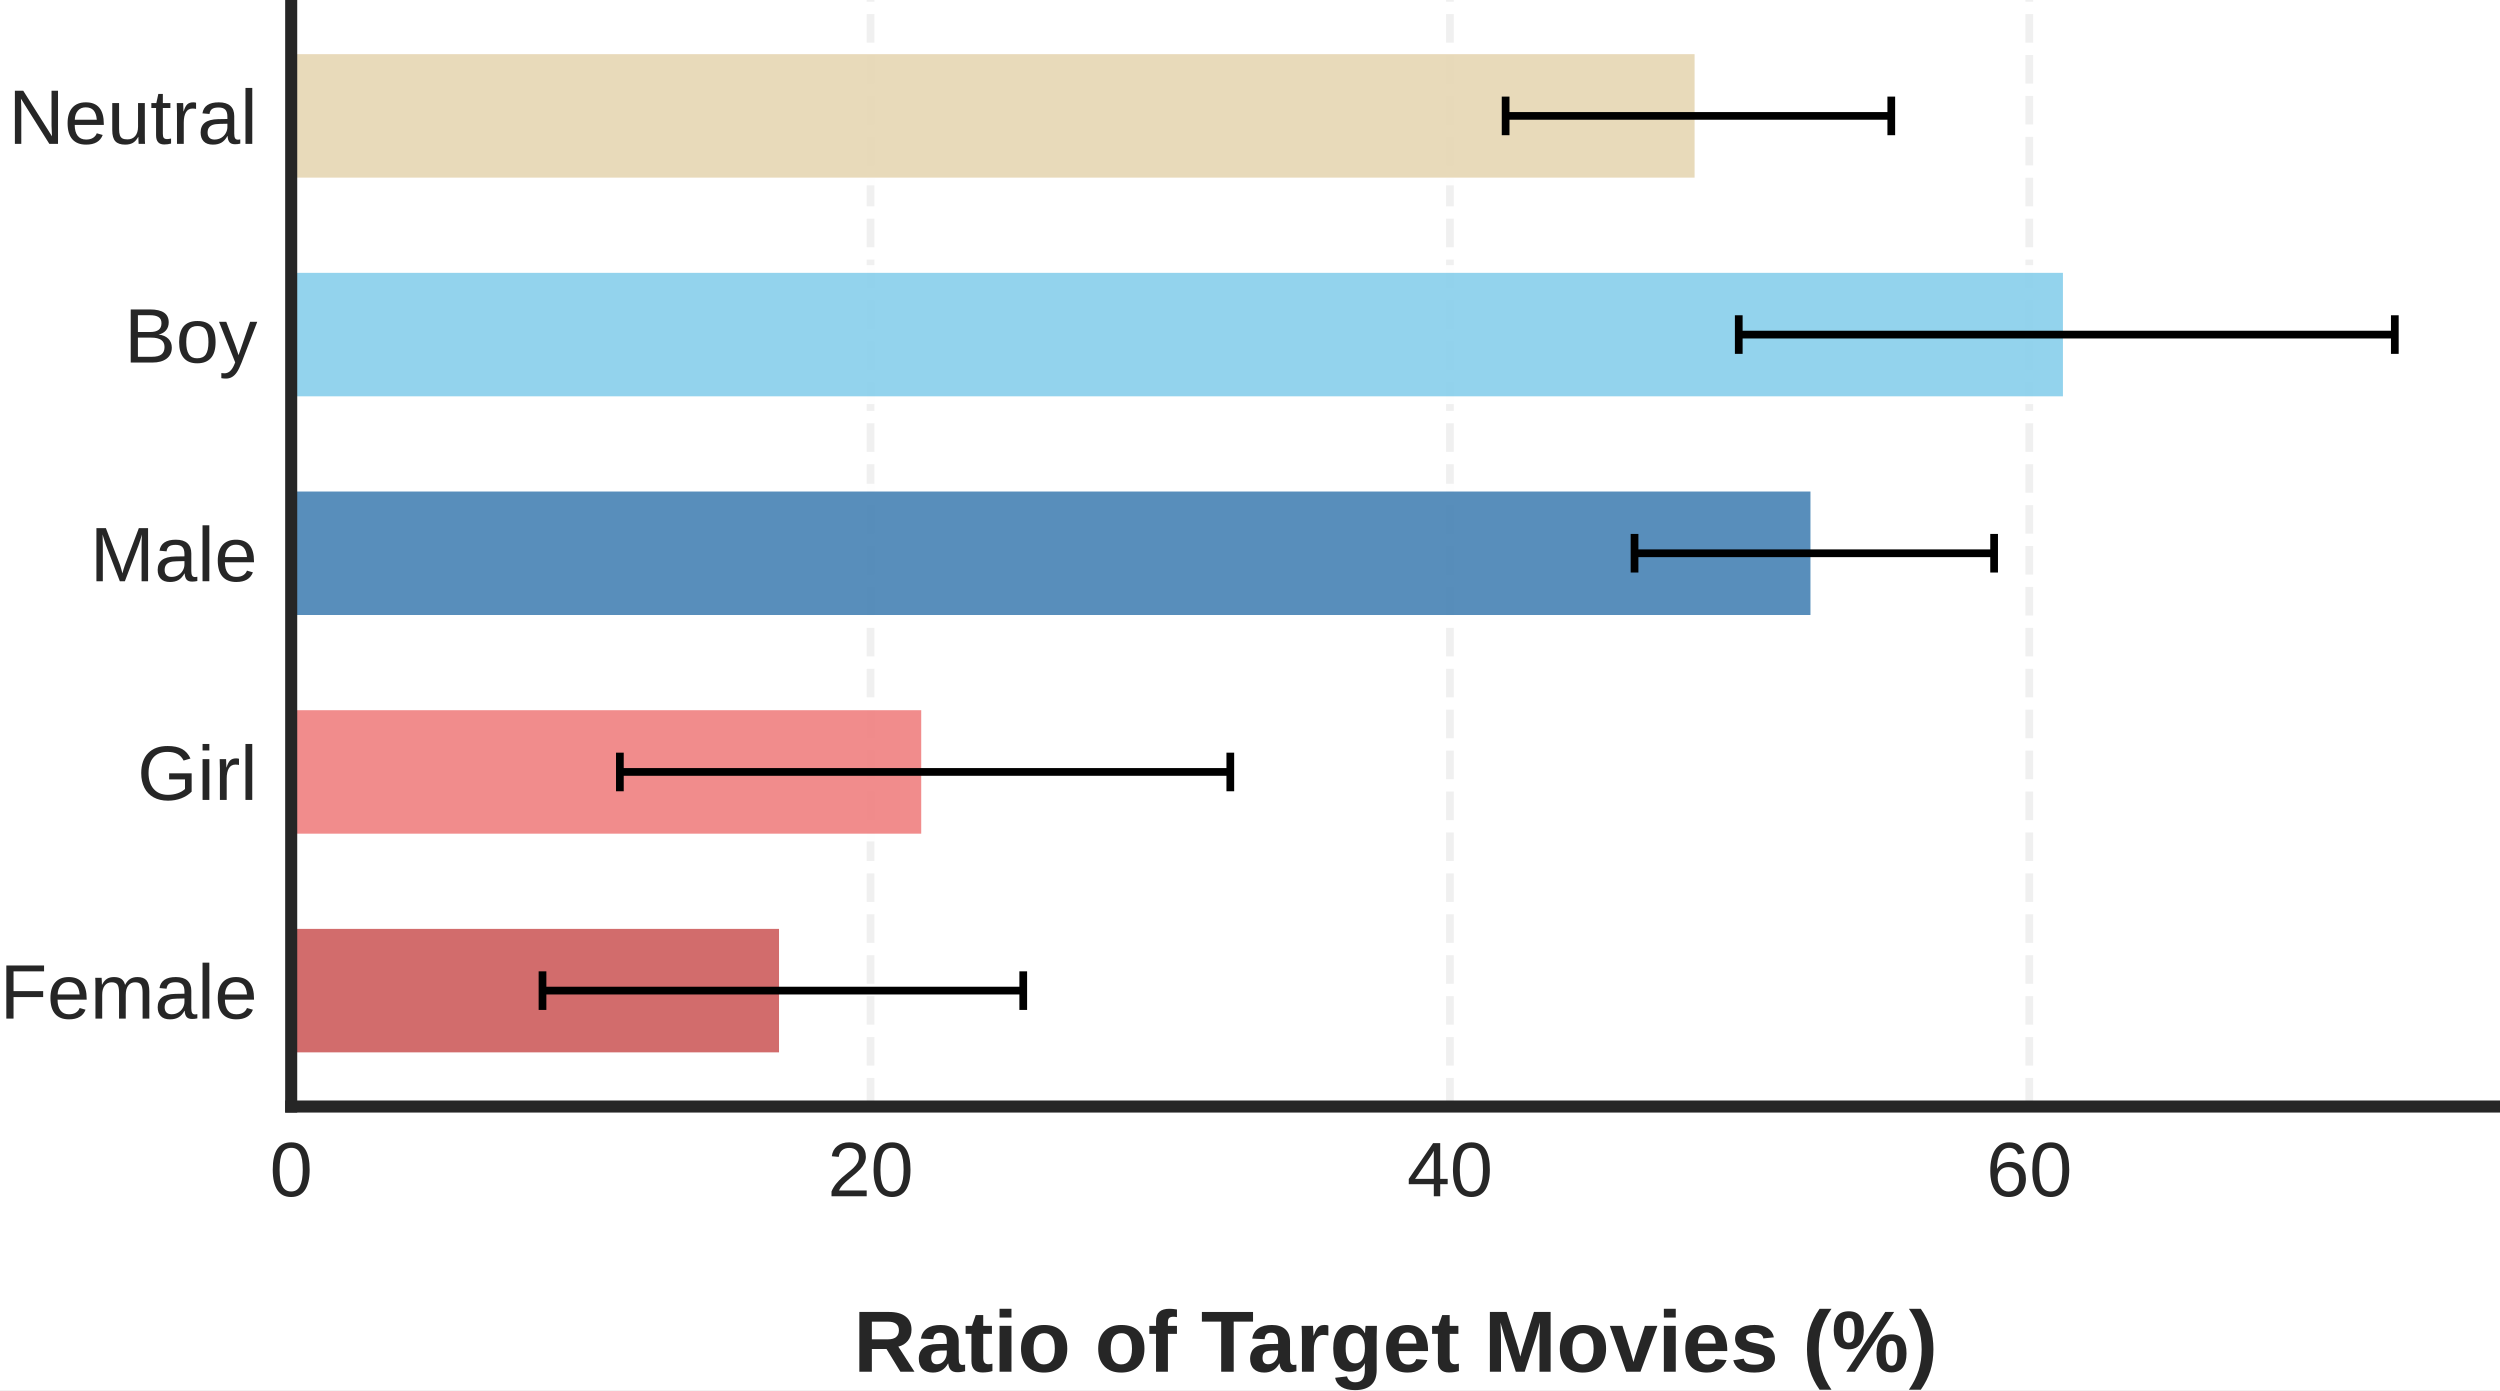
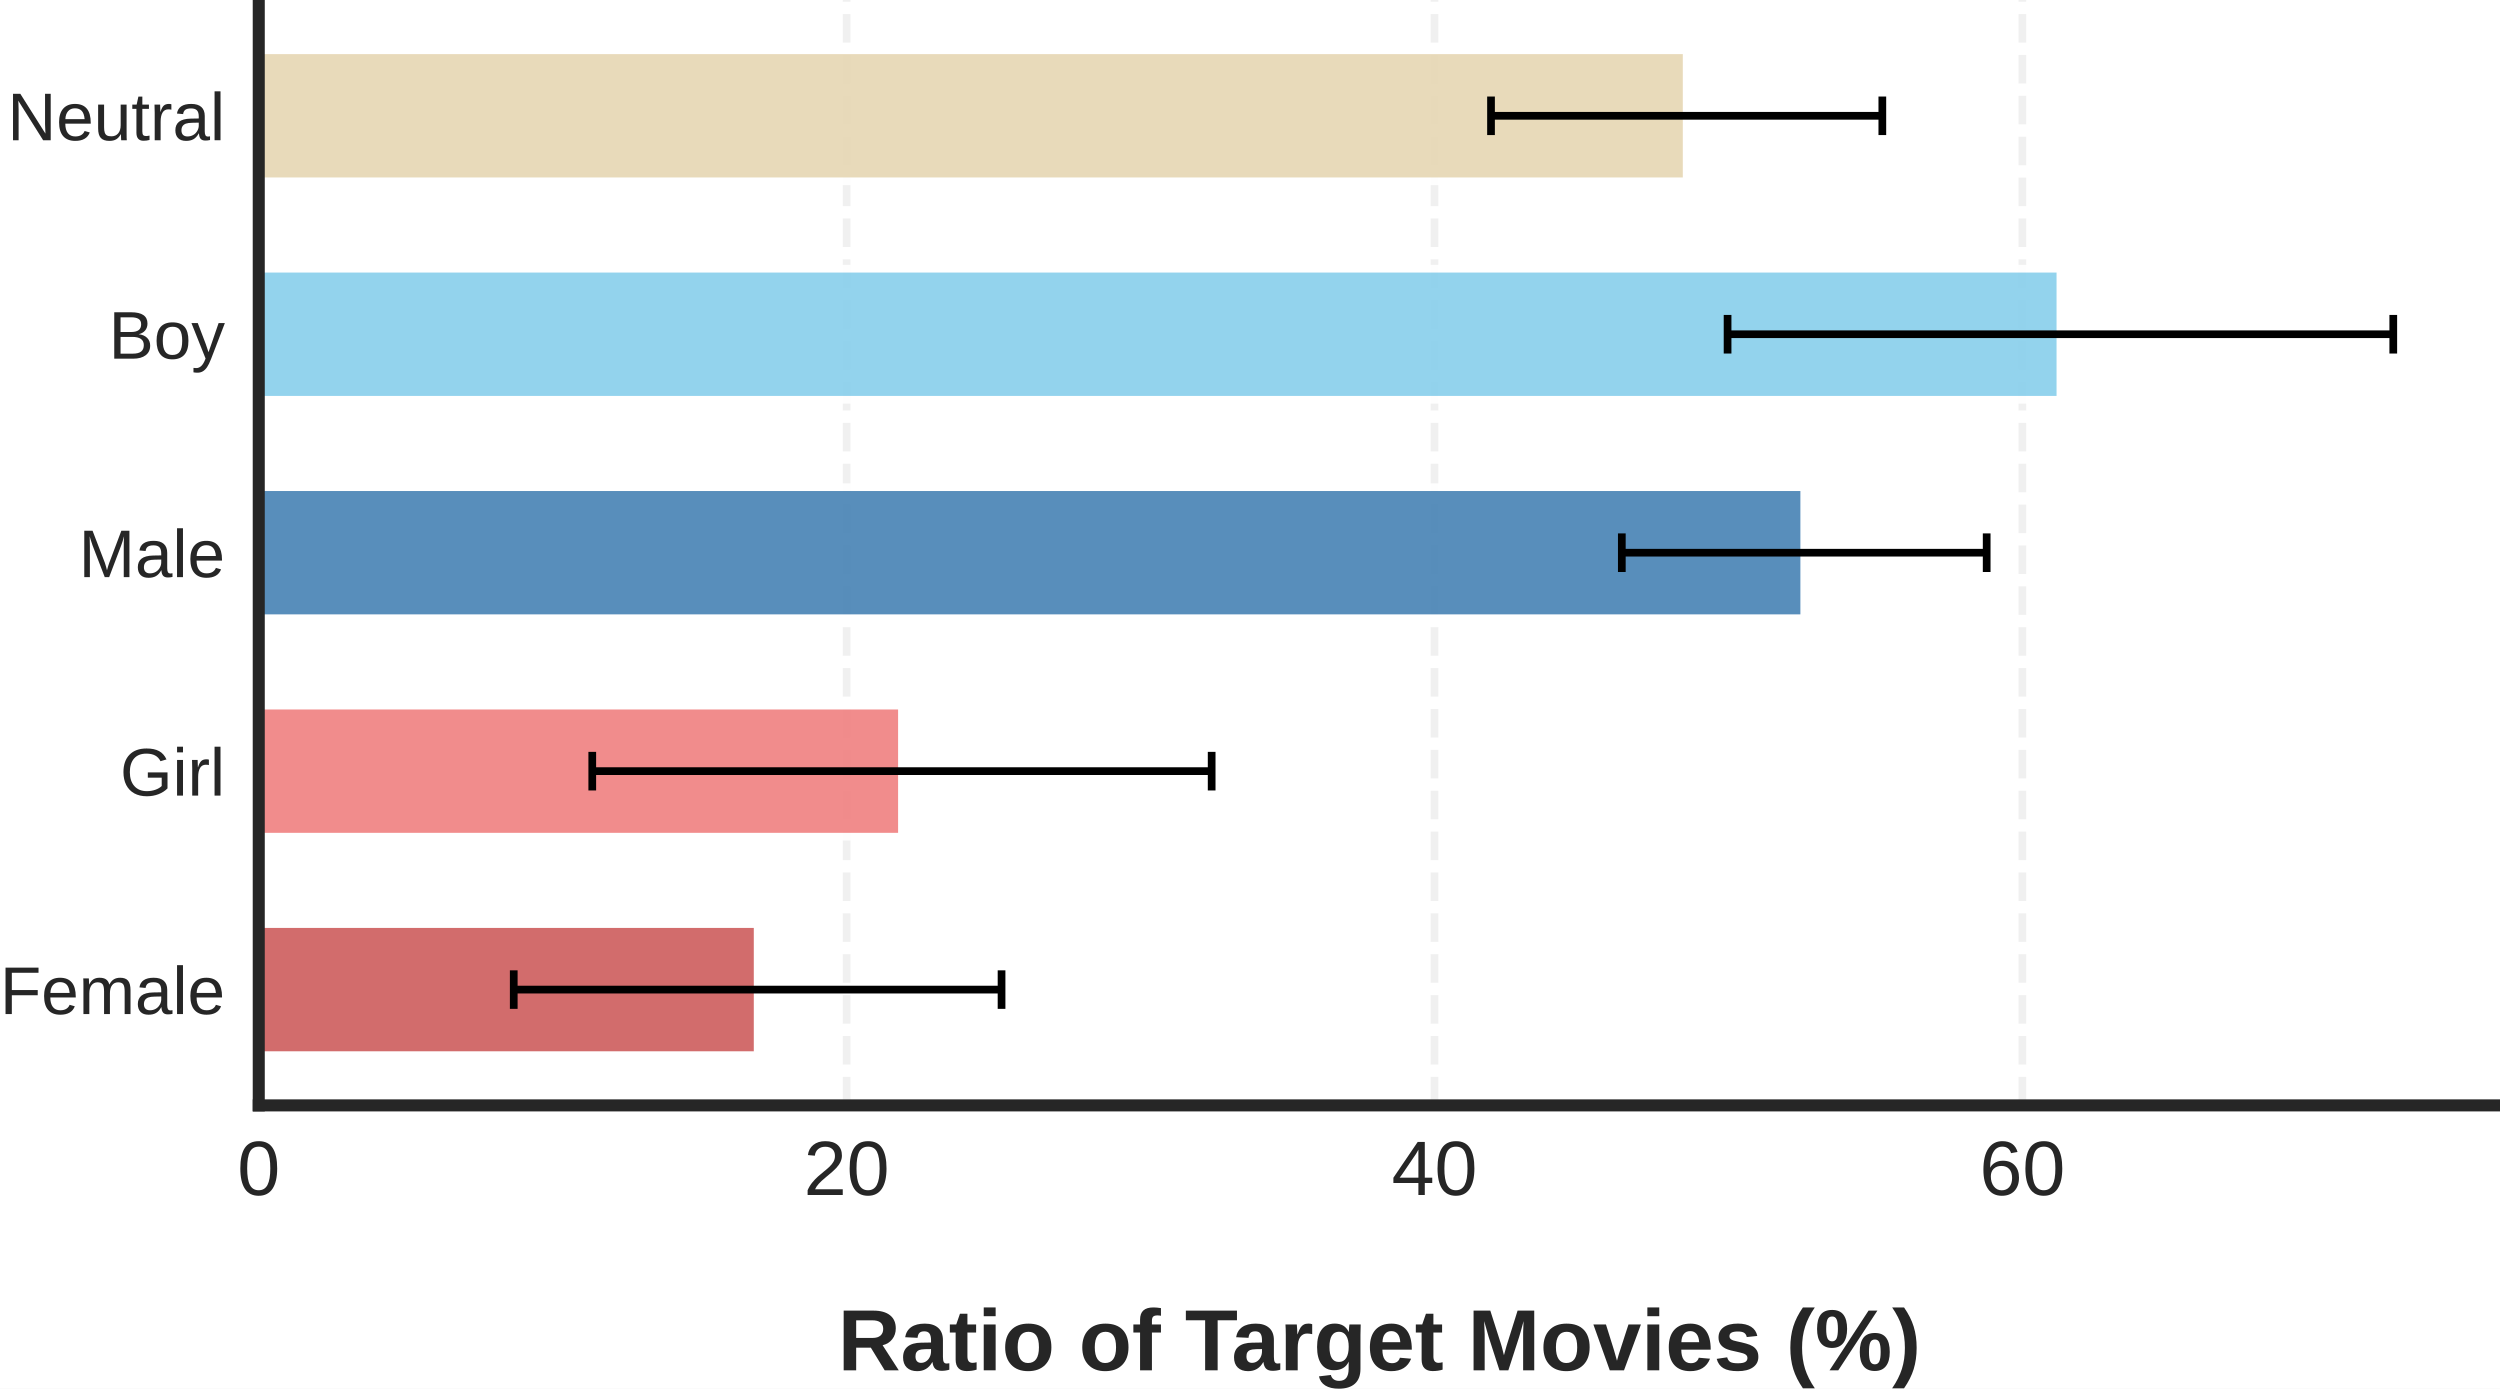
- <svg xmlns="http://www.w3.org/2000/svg" xmlns:xlink="http://www.w3.org/1999/xlink" width="259.054pt" height="144.047pt" viewBox="0 0 259.054 144.047" version="1.1">
+ <svg xmlns="http://www.w3.org/2000/svg" xmlns:xlink="http://www.w3.org/1999/xlink" width="259.32pt" height="144.047pt" viewBox="0 0 259.32 144.047" version="1.1">
  <defs>
    <style type="text/css">*{stroke-linejoin: round; stroke-linecap: butt}</style>
  </defs>
  <g id="figure_1">
    <g id="patch_1">
-       <path d="M 0 144.047  L 259.054 144.047  L 259.054 0  L 0 0  z " style="fill: #ffffff" />
+       <path d="M 0 144.047  L 259.32 144.047  L 259.32 0  L 0 0  z " style="fill: #ffffff" />
    </g>
    <g id="axes_1">
      <g id="patch_2">
-         <path d="M 30.174 114.66  L 259.054 114.66  L 259.054 0  L 30.174 0  z " style="fill: #ffffff" />
+         <path d="M 26.84 114.66  L 259.32 114.66  L 259.32 0  L 26.84 0  z " style="fill: #ffffff" />
      </g>
      <g id="matplotlib.axis_1">
        <g id="xtick_1">
          <g id="line2d_1">
-             <path d="M 30.174 114.66  L 30.174 0  " clip-path="url(#p3f86f13599)" style="fill: none; stroke-dasharray: 2.96,1.28; stroke-dashoffset: 0; stroke: #cccccc; stroke-opacity: 0.3; stroke-width: 0.8" />
+             <path d="M 26.84 114.66  L 26.84 0  " clip-path="url(#p084a33615d)" style="fill: none; stroke-dasharray: 2.96,1.28; stroke-dashoffset: 0; stroke: #cccccc; stroke-opacity: 0.3; stroke-width: 0.8" />
          </g>
          <g id="text_1">
-             <g style="fill: #262626" transform="translate(27.94937 123.9575) scale(0.08 -0.08)">
+             <g style="fill: #262626" transform="translate(24.61516 123.9575) scale(0.08 -0.08)">
              <defs>
                <path id="LiberationSans-30" d="M 3309 2203  Q 3309 1100 2920 518  Q 2531 -63 1772 -63  Q 1013 -63 631 515  Q 250 1094 250 2203  Q 250 3338 620 3903  Q 991 4469 1791 4469  Q 2569 4469 2939 3897  Q 3309 3325 3309 2203  z M 2738 2203  Q 2738 3156 2517 3584  Q 2297 4013 1791 4013  Q 1272 4013 1045 3591  Q 819 3169 819 2203  Q 819 1266 1048 831  Q 1278 397 1778 397  Q 2275 397 2506 840  Q 2738 1284 2738 2203  z " transform="scale(0.015625)" />
              </defs>
              <use xlink:href="#LiberationSans-30" />
            </g>
          </g>
        </g>
        <g id="xtick_2">
          <g id="line2d_2">
-             <path d="M 90.209 114.66  L 90.209 0  " clip-path="url(#p3f86f13599)" style="fill: none; stroke-dasharray: 2.96,1.28; stroke-dashoffset: 0; stroke: #cccccc; stroke-opacity: 0.3; stroke-width: 0.8" />
+             <path d="M 87.819 114.66  L 87.819 0  " clip-path="url(#p084a33615d)" style="fill: none; stroke-dasharray: 2.96,1.28; stroke-dashoffset: 0; stroke: #cccccc; stroke-opacity: 0.3; stroke-width: 0.8" />
          </g>
          <g id="text_2">
-             <g style="fill: #262626" transform="translate(85.7601 123.9575) scale(0.08 -0.08)">
+             <g style="fill: #262626" transform="translate(83.37016 123.9575) scale(0.08 -0.08)">
              <defs>
                <path id="LiberationSans-32" d="M 322 0  L 322 397  Q 481 763 711 1042  Q 941 1322 1194 1548  Q 1447 1775 1695 1969  Q 1944 2163 2144 2356  Q 2344 2550 2467 2762  Q 2591 2975 2591 3244  Q 2591 3606 2378 3806  Q 2166 4006 1788 4006  Q 1428 4006 1195 3811  Q 963 3616 922 3263  L 347 3316  Q 409 3844 795 4156  Q 1181 4469 1788 4469  Q 2453 4469 2811 4155  Q 3169 3841 3169 3263  Q 3169 3006 3051 2753  Q 2934 2500 2703 2247  Q 2472 1994 1819 1463  Q 1459 1169 1246 933  Q 1034 697 941 478  L 3238 478  L 3238 0  L 322 0  z " transform="scale(0.015625)" />
              </defs>
              <use xlink:href="#LiberationSans-32" />
              <use xlink:href="#LiberationSans-30" transform="translate(55.61523 0)" />
            </g>
          </g>
        </g>
        <g id="xtick_3">
          <g id="line2d_3">
-             <path d="M 150.244 114.66  L 150.244 0  " clip-path="url(#p3f86f13599)" style="fill: none; stroke-dasharray: 2.96,1.28; stroke-dashoffset: 0; stroke: #cccccc; stroke-opacity: 0.3; stroke-width: 0.8" />
+             <path d="M 148.798 114.66  L 148.798 0  " clip-path="url(#p084a33615d)" style="fill: none; stroke-dasharray: 2.96,1.28; stroke-dashoffset: 0; stroke: #cccccc; stroke-opacity: 0.3; stroke-width: 0.8" />
          </g>
          <g id="text_3">
-             <g style="fill: #262626" transform="translate(145.7952 123.9575) scale(0.08 -0.08)">
+             <g style="fill: #262626" transform="translate(144.3495 123.9575) scale(0.08 -0.08)">
              <defs>
                <path id="LiberationSans-34" d="M 2753 997  L 2753 0  L 2222 0  L 2222 997  L 147 997  L 147 1434  L 2163 4403  L 2753 4403  L 2753 1441  L 3372 1441  L 3372 997  L 2753 997  z M 2222 3769  Q 2216 3750 2134 3603  Q 2053 3456 2013 3397  L 884 1734  L 716 1503  L 666 1441  L 2222 1441  L 2222 3769  z " transform="scale(0.015625)" />
              </defs>
              <use xlink:href="#LiberationSans-34" />
              <use xlink:href="#LiberationSans-30" transform="translate(55.61523 0)" />
            </g>
          </g>
        </g>
        <g id="xtick_4">
          <g id="line2d_4">
-             <path d="M 210.279 114.66  L 210.279 0  " clip-path="url(#p3f86f13599)" style="fill: none; stroke-dasharray: 2.96,1.28; stroke-dashoffset: 0; stroke: #cccccc; stroke-opacity: 0.3; stroke-width: 0.8" />
+             <path d="M 209.778 114.66  L 209.778 0  " clip-path="url(#p084a33615d)" style="fill: none; stroke-dasharray: 2.96,1.28; stroke-dashoffset: 0; stroke: #cccccc; stroke-opacity: 0.3; stroke-width: 0.8" />
          </g>
          <g id="text_4">
-             <g style="fill: #262626" transform="translate(205.8303 123.9575) scale(0.08 -0.08)">
+             <g style="fill: #262626" transform="translate(205.3289 123.9575) scale(0.08 -0.08)">
              <defs>
                <path id="LiberationSans-36" d="M 3278 1441  Q 3278 744 2900 340  Q 2522 -63 1856 -63  Q 1113 -63 719 490  Q 325 1044 325 2100  Q 325 3244 734 3856  Q 1144 4469 1900 4469  Q 2897 4469 3156 3572  L 2619 3475  Q 2453 4013 1894 4013  Q 1413 4013 1148 3564  Q 884 3116 884 2266  Q 1038 2550 1316 2698  Q 1594 2847 1953 2847  Q 2563 2847 2920 2465  Q 3278 2084 3278 1441  z M 2706 1416  Q 2706 1894 2472 2153  Q 2238 2413 1819 2413  Q 1425 2413 1183 2183  Q 941 1953 941 1550  Q 941 1041 1192 716  Q 1444 391 1838 391  Q 2244 391 2475 664  Q 2706 938 2706 1416  z " transform="scale(0.015625)" />
              </defs>
              <use xlink:href="#LiberationSans-36" />
              <use xlink:href="#LiberationSans-30" transform="translate(55.61523 0)" />
            </g>
          </g>
        </g>
        <g id="text_5">
-           <g style="fill: #262626" transform="translate(88.44461 142.1397) scale(0.09 -0.09)">
+           <g style="fill: #262626" transform="translate(86.91039 142.1397) scale(0.09 -0.09)">
            <defs>
              <path id="LiberationSans-Bold-52" d="M 3453 0  L 2431 1672  L 1350 1672  L 1350 0  L 428 0  L 428 4403  L 2628 4403  Q 3416 4403 3844 4064  Q 4272 3725 4272 3091  Q 4272 2628 4009 2292  Q 3747 1956 3300 1850  L 4491 0  L 3453 0  z M 3344 3053  Q 3344 3688 2531 3688  L 1350 3688  L 1350 2388  L 2556 2388  Q 2944 2388 3144 2563  Q 3344 2738 3344 3053  z " transform="scale(0.015625)" />
              <path id="LiberationSans-Bold-61" d="M 1228 -63  Q 738 -63 463 204  Q 188 472 188 956  Q 188 1481 530 1756  Q 872 2031 1522 2038  L 2250 2050  L 2250 2222  Q 2250 2553 2134 2714  Q 2019 2875 1756 2875  Q 1513 2875 1398 2764  Q 1284 2653 1256 2397  L 341 2441  Q 425 2934 792 3189  Q 1159 3444 1794 3444  Q 2434 3444 2781 3128  Q 3128 2813 3128 2231  L 3128 1000  Q 3128 716 3192 608  Q 3256 500 3406 500  Q 3506 500 3600 519  L 3600 44  Q 3522 25 3459 9  Q 3397 -6 3334 -15  Q 3272 -25 3201 -31  Q 3131 -38 3038 -38  Q 2706 -38 2548 125  Q 2391 288 2359 603  L 2341 603  Q 1972 -63 1228 -63  z M 2250 1566  L 1800 1559  Q 1494 1547 1366 1492  Q 1238 1438 1170 1325  Q 1103 1213 1103 1025  Q 1103 784 1214 667  Q 1325 550 1509 550  Q 1716 550 1886 662  Q 2056 775 2153 973  Q 2250 1172 2250 1394  L 2250 1566  z " transform="scale(0.015625)" />
              <path id="LiberationSans-Bold-74" d="M 1313 -56  Q 925 -56 715 155  Q 506 366 506 794  L 506 2788  L 78 2788  L 78 3381  L 550 3381  L 825 4175  L 1375 4175  L 1375 3381  L 2016 3381  L 2016 2788  L 1375 2788  L 1375 1031  Q 1375 784 1469 667  Q 1563 550 1759 550  Q 1863 550 2053 594  L 2053 50  Q 1728 -56 1313 -56  z " transform="scale(0.015625)" />
              <path id="LiberationSans-Bold-69" d="M 447 3991  L 447 4638  L 1325 4638  L 1325 3991  L 447 3991  z M 447 0  L 447 3381  L 1325 3381  L 1325 0  L 447 0  z " transform="scale(0.015625)" />
              <path id="LiberationSans-Bold-6f" d="M 3659 1694  Q 3659 872 3203 404  Q 2747 -63 1941 -63  Q 1150 -63 700 406  Q 250 875 250 1694  Q 250 2509 700 2976  Q 1150 3444 1959 3444  Q 2788 3444 3223 2992  Q 3659 2541 3659 1694  z M 2741 1694  Q 2741 2297 2544 2569  Q 2347 2841 1972 2841  Q 1172 2841 1172 1694  Q 1172 1128 1367 833  Q 1563 538 1931 538  Q 2741 538 2741 1694  z " transform="scale(0.015625)" />
              <path id="LiberationSans-Bold-20" transform="scale(0.015625)" />
              <path id="LiberationSans-Bold-66" d="M 1478 2788  L 1478 0  L 603 0  L 603 2788  L 109 2788  L 109 3381  L 603 3381  L 603 3734  Q 603 4194 847 4416  Q 1091 4638 1588 4638  Q 1834 4638 2144 4588  L 2144 4022  Q 2016 4050 1888 4050  Q 1663 4050 1570 3961  Q 1478 3872 1478 3647  L 1478 3381  L 2144 3381  L 2144 2788  L 1478 2788  z " transform="scale(0.015625)" />
              <path id="LiberationSans-Bold-54" d="M 2416 3691  L 2416 0  L 1494 0  L 1494 3691  L 72 3691  L 72 4403  L 3841 4403  L 3841 3691  L 2416 3691  z " transform="scale(0.015625)" />
              <path id="LiberationSans-Bold-72" d="M 447 0  L 447 2588  Q 447 2866 439 3052  Q 431 3238 422 3381  L 1259 3381  Q 1269 3325 1284 3039  Q 1300 2753 1300 2659  L 1313 2659  Q 1441 3016 1541 3161  Q 1641 3306 1778 3376  Q 1916 3447 2122 3447  Q 2291 3447 2394 3400  L 2394 2666  Q 2181 2713 2019 2713  Q 1691 2713 1508 2447  Q 1325 2181 1325 1659  L 1325 0  L 447 0  z " transform="scale(0.015625)" />
              <path id="LiberationSans-Bold-67" d="M 1863 -1356  Q 1244 -1356 867 -1120  Q 491 -884 403 -447  L 1281 -344  Q 1328 -547 1483 -662  Q 1638 -778 1888 -778  Q 2253 -778 2422 -553  Q 2591 -328 2591 116  L 2591 294  L 2597 628  L 2591 628  Q 2300 6 1503 6  Q 913 6 588 450  Q 263 894 263 1719  Q 263 2547 597 2997  Q 931 3447 1569 3447  Q 2306 3447 2591 2838  L 2606 2838  Q 2606 2947 2620 3134  Q 2634 3322 2650 3381  L 3481 3381  Q 3463 3044 3463 2600  L 3463 103  Q 3463 -619 3053 -987  Q 2644 -1356 1863 -1356  z M 2597 1738  Q 2597 2259 2411 2551  Q 2225 2844 1881 2844  Q 1178 2844 1178 1719  Q 1178 616 1875 616  Q 2225 616 2411 908  Q 2597 1200 2597 1738  z " transform="scale(0.015625)" />
              <path id="LiberationSans-Bold-65" d="M 1831 -63  Q 1069 -63 659 389  Q 250 841 250 1706  Q 250 2544 665 2994  Q 1081 3444 1844 3444  Q 2572 3444 2956 2961  Q 3341 2478 3341 1547  L 3341 1522  L 1172 1522  Q 1172 1028 1355 776  Q 1538 525 1875 525  Q 2341 525 2463 928  L 3291 856  Q 2931 -63 1831 -63  z M 1831 2891  Q 1522 2891 1355 2675  Q 1188 2459 1178 2072  L 2491 2072  Q 2466 2481 2294 2686  Q 2122 2891 1831 2891  z " transform="scale(0.015625)" />
              <path id="LiberationSans-Bold-4d" d="M 4084 0  L 4084 2669  Q 4084 2759 4086 2850  Q 4088 2941 4116 3628  Q 3894 2788 3788 2456  L 2994 0  L 2338 0  L 1544 2456  L 1209 3628  Q 1247 2903 1247 2669  L 1247 0  L 428 0  L 428 4403  L 1663 4403  L 2450 1941  L 2519 1703  L 2669 1113  L 2866 1819  L 3675 4403  L 4903 4403  L 4903 0  L 4084 0  z " transform="scale(0.015625)" />
              <path id="LiberationSans-Bold-76" d="M 2284 0  L 1234 0  L 25 3381  L 953 3381  L 1544 1491  Q 1591 1334 1766 709  Q 1797 838 1894 1159  Q 1991 1481 2613 3381  L 3531 3381  L 2284 0  z " transform="scale(0.015625)" />
              <path id="LiberationSans-Bold-73" d="M 3297 988  Q 3297 497 2895 217  Q 2494 -63 1784 -63  Q 1088 -63 717 157  Q 347 378 225 844  L 997 959  Q 1063 719 1223 619  Q 1384 519 1784 519  Q 2153 519 2322 612  Q 2491 706 2491 906  Q 2491 1069 2355 1164  Q 2219 1259 1894 1325  Q 1150 1472 890 1598  Q 631 1725 495 1926  Q 359 2128 359 2422  Q 359 2906 732 3176  Q 1106 3447 1791 3447  Q 2394 3447 2761 3212  Q 3128 2978 3219 2534  L 2441 2453  Q 2403 2659 2256 2761  Q 2109 2863 1791 2863  Q 1478 2863 1322 2783  Q 1166 2703 1166 2516  Q 1166 2369 1286 2283  Q 1406 2197 1691 2141  Q 2088 2059 2395 1973  Q 2703 1888 2889 1769  Q 3075 1650 3186 1464  Q 3297 1278 3297 988  z " transform="scale(0.015625)" />
              <path id="LiberationSans-Bold-28" d="M 1247 -1328  Q 756 -622 537 81  Q 319 784 319 1659  Q 319 2531 537 3232  Q 756 3934 1247 4638  L 2125 4638  Q 1631 3925 1407 3219  Q 1184 2513 1184 1656  Q 1184 803 1406 101  Q 1628 -600 2125 -1328  L 1247 -1328  z " transform="scale(0.015625)" />
              <path id="LiberationSans-Bold-25" d="M 5522 1350  Q 5522 669 5240 309  Q 4959 -50 4416 -50  Q 3866 -50 3587 306  Q 3309 663 3309 1350  Q 3309 2050 3578 2401  Q 3847 2753 4428 2753  Q 4991 2753 5256 2398  Q 5522 2044 5522 1350  z M 1725 0  L 1081 0  L 3956 4403  L 4609 4403  L 1725 0  z M 1275 4453  Q 1834 4453 2104 4100  Q 2375 3747 2375 3053  Q 2375 2372 2092 2011  Q 1809 1650 1259 1650  Q 716 1650 437 2008  Q 159 2366 159 3053  Q 159 3763 428 4108  Q 697 4453 1275 4453  z M 4850 1350  Q 4850 1847 4754 2059  Q 4659 2272 4428 2272  Q 4178 2272 4083 2056  Q 3988 1841 3988 1350  Q 3988 850 4088 645  Q 4188 441 4422 441  Q 4650 441 4750 653  Q 4850 866 4850 1350  z M 1697 3053  Q 1697 3544 1601 3756  Q 1506 3969 1275 3969  Q 1025 3969 928 3758  Q 831 3547 831 3053  Q 831 2559 932 2348  Q 1034 2138 1269 2138  Q 1500 2138 1598 2350  Q 1697 2563 1697 3053  z " transform="scale(0.015625)" />
              <path id="LiberationSans-Bold-29" d="M 6 -1328  Q 506 -597 726 101  Q 947 800 947 1656  Q 947 2516 722 3223  Q 497 3931 6 4638  L 884 4638  Q 1378 3928 1595 3225  Q 1813 2522 1813 1659  Q 1813 791 1595 87  Q 1378 -616 884 -1328  L 6 -1328  z " transform="scale(0.015625)" />
            </defs>
            <use xlink:href="#LiberationSans-Bold-52" />
            <use xlink:href="#LiberationSans-Bold-61" transform="translate(72.2168 0)" />
            <use xlink:href="#LiberationSans-Bold-74" transform="translate(127.832 0)" />
            <use xlink:href="#LiberationSans-Bold-69" transform="translate(161.1328 0)" />
            <use xlink:href="#LiberationSans-Bold-6f" transform="translate(188.916 0)" />
            <use xlink:href="#LiberationSans-Bold-20" transform="translate(250 0)" />
            <use xlink:href="#LiberationSans-Bold-6f" transform="translate(277.7832 0)" />
            <use xlink:href="#LiberationSans-Bold-66" transform="translate(338.8672 0)" />
            <use xlink:href="#LiberationSans-Bold-20" transform="translate(372.168 0)" />
            <use xlink:href="#LiberationSans-Bold-54" transform="translate(399.9512 0)" />
            <use xlink:href="#LiberationSans-Bold-61" transform="translate(453.6602 0)" />
            <use xlink:href="#LiberationSans-Bold-72" transform="translate(509.2754 0)" />
            <use xlink:href="#LiberationSans-Bold-67" transform="translate(548.1914 0)" />
            <use xlink:href="#LiberationSans-Bold-65" transform="translate(609.2754 0)" />
            <use xlink:href="#LiberationSans-Bold-74" transform="translate(664.8906 0)" />
            <use xlink:href="#LiberationSans-Bold-20" transform="translate(698.1914 0)" />
            <use xlink:href="#LiberationSans-Bold-4d" transform="translate(725.9746 0)" />
            <use xlink:href="#LiberationSans-Bold-6f" transform="translate(809.2754 0)" />
            <use xlink:href="#LiberationSans-Bold-76" transform="translate(870.3594 0)" />
            <use xlink:href="#LiberationSans-Bold-69" transform="translate(925.9746 0)" />
            <use xlink:href="#LiberationSans-Bold-65" transform="translate(953.7578 0)" />
            <use xlink:href="#LiberationSans-Bold-73" transform="translate(1009.373 0)" />
            <use xlink:href="#LiberationSans-Bold-20" transform="translate(1064.988 0)" />
            <use xlink:href="#LiberationSans-Bold-28" transform="translate(1092.771 0)" />
            <use xlink:href="#LiberationSans-Bold-25" transform="translate(1126.072 0)" />
            <use xlink:href="#LiberationSans-Bold-29" transform="translate(1214.988 0)" />
          </g>
        </g>
      </g>
      <g id="matplotlib.axis_2">
        <g id="ytick_1">
          <g id="text_6">
-             <g style="fill: #262626" transform="translate(0 105.5489) scale(0.08 -0.08)">
+             <g style="fill: #262626" transform="translate(0 105.1866) scale(0.07 -0.07)">
              <defs>
                <path id="LiberationSans-46" d="M 1122 3916  L 1122 2278  L 3578 2278  L 3578 1784  L 1122 1784  L 1122 0  L 525 0  L 525 4403  L 3653 4403  L 3653 3916  L 1122 3916  z " transform="scale(0.015625)" />
                <path id="LiberationSans-65" d="M 863 1572  Q 863 991 1103 675  Q 1344 359 1806 359  Q 2172 359 2392 506  Q 2613 653 2691 878  L 3184 738  Q 2881 -63 1806 -63  Q 1056 -63 664 384  Q 272 831 272 1713  Q 272 2550 664 2997  Q 1056 3444 1784 3444  Q 3275 3444 3275 1647  L 3275 1572  L 863 1572  z M 2694 2003  Q 2647 2538 2422 2783  Q 2197 3028 1775 3028  Q 1366 3028 1127 2754  Q 888 2481 869 2003  L 2694 2003  z " transform="scale(0.015625)" />
                <path id="LiberationSans-6d" d="M 2400 0  L 2400 2144  Q 2400 2634 2265 2821  Q 2131 3009 1781 3009  Q 1422 3009 1212 2734  Q 1003 2459 1003 1959  L 1003 0  L 444 0  L 444 2659  Q 444 3250 425 3381  L 956 3381  Q 959 3366 962 3297  Q 966 3228 970 3139  Q 975 3050 981 2803  L 991 2803  Q 1172 3163 1406 3303  Q 1641 3444 1978 3444  Q 2363 3444 2586 3291  Q 2809 3138 2897 2803  L 2906 2803  Q 3081 3144 3329 3294  Q 3578 3444 3931 3444  Q 4444 3444 4676 3166  Q 4909 2888 4909 2253  L 4909 0  L 4353 0  L 4353 2144  Q 4353 2634 4218 2821  Q 4084 3009 3734 3009  Q 3366 3009 3161 2736  Q 2956 2463 2956 1959  L 2956 0  L 2400 0  z " transform="scale(0.015625)" />
                <path id="LiberationSans-61" d="M 1294 -63  Q 784 -63 528 206  Q 272 475 272 944  Q 272 1469 617 1750  Q 963 2031 1731 2050  L 2491 2063  L 2491 2247  Q 2491 2659 2316 2837  Q 2141 3016 1766 3016  Q 1388 3016 1216 2887  Q 1044 2759 1009 2478  L 422 2531  Q 566 3444 1778 3444  Q 2416 3444 2737 3151  Q 3059 2859 3059 2306  L 3059 850  Q 3059 600 3125 473  Q 3191 347 3375 347  Q 3456 347 3559 369  L 3559 19  Q 3347 -31 3125 -31  Q 2813 -31 2670 133  Q 2528 297 2509 647  L 2491 647  Q 2275 259 1989 98  Q 1703 -63 1294 -63  z M 1422 359  Q 1731 359 1972 500  Q 2213 641 2352 886  Q 2491 1131 2491 1391  L 2491 1669  L 1875 1656  Q 1478 1650 1273 1575  Q 1069 1500 959 1344  Q 850 1188 850 934  Q 850 659 998 509  Q 1147 359 1422 359  z " transform="scale(0.015625)" />
                <path id="LiberationSans-6c" d="M 431 0  L 431 4638  L 994 4638  L 994 0  L 431 0  z " transform="scale(0.015625)" />
              </defs>
              <use xlink:href="#LiberationSans-46" />
              <use xlink:href="#LiberationSans-65" transform="translate(61.08398 0)" />
              <use xlink:href="#LiberationSans-6d" transform="translate(116.6992 0)" />
              <use xlink:href="#LiberationSans-61" transform="translate(200 0)" />
              <use xlink:href="#LiberationSans-6c" transform="translate(255.6152 0)" />
              <use xlink:href="#LiberationSans-65" transform="translate(277.832 0)" />
            </g>
          </g>
        </g>
        <g id="ytick_2">
          <g id="text_7">
-             <g style="fill: #262626" transform="translate(14.2325 82.88883) scale(0.08 -0.08)">
+             <g style="fill: #262626" transform="translate(12.45344 82.52648) scale(0.07 -0.07)">
              <defs>
                <path id="LiberationSans-47" d="M 322 2222  Q 322 3294 897 3881  Q 1472 4469 2513 4469  Q 3244 4469 3700 4222  Q 4156 3975 4403 3431  L 3834 3263  Q 3647 3638 3317 3809  Q 2988 3981 2497 3981  Q 1734 3981 1331 3520  Q 928 3059 928 2222  Q 928 1388 1356 905  Q 1784 422 2541 422  Q 2972 422 3345 553  Q 3719 684 3950 909  L 3950 1703  L 2634 1703  L 2634 2203  L 4500 2203  L 4500 684  Q 4150 328 3642 132  Q 3134 -63 2541 -63  Q 1850 -63 1350 212  Q 850 488 586 1005  Q 322 1522 322 2222  z " transform="scale(0.015625)" />
                <path id="LiberationSans-69" d="M 428 4100  L 428 4638  L 991 4638  L 991 4100  L 428 4100  z M 428 0  L 428 3381  L 991 3381  L 991 0  L 428 0  z " transform="scale(0.015625)" />
                <path id="LiberationSans-72" d="M 444 0  L 444 2594  Q 444 2950 425 3381  L 956 3381  Q 981 2806 981 2691  L 994 2691  Q 1128 3125 1303 3284  Q 1478 3444 1797 3444  Q 1909 3444 2025 3413  L 2025 2897  Q 1913 2928 1725 2928  Q 1375 2928 1190 2626  Q 1006 2325 1006 1763  L 1006 0  L 444 0  z " transform="scale(0.015625)" />
              </defs>
              <use xlink:href="#LiberationSans-47" />
              <use xlink:href="#LiberationSans-69" transform="translate(77.7832 0)" />
              <use xlink:href="#LiberationSans-72" transform="translate(100 0)" />
              <use xlink:href="#LiberationSans-6c" transform="translate(133.3008 0)" />
            </g>
          </g>
        </g>
        <g id="ytick_3">
          <g id="text_8">
-             <g style="fill: #262626" transform="translate(9.335 60.22875) scale(0.08 -0.08)">
+             <g style="fill: #262626" transform="translate(8.168125 59.86641) scale(0.07 -0.07)">
              <defs>
                <path id="LiberationSans-4d" d="M 4269 0  L 4269 2938  Q 4269 3425 4297 3875  Q 4144 3316 4022 3000  L 2884 0  L 2466 0  L 1313 3000  L 1138 3531  L 1034 3875  L 1044 3528  L 1056 2938  L 1056 0  L 525 0  L 525 4403  L 1309 4403  L 2481 1350  Q 2544 1166 2601 955  Q 2659 744 2678 650  Q 2703 775 2783 1029  Q 2863 1284 2891 1350  L 4041 4403  L 4806 4403  L 4806 0  L 4269 0  z " transform="scale(0.015625)" />
              </defs>
              <use xlink:href="#LiberationSans-4d" />
              <use xlink:href="#LiberationSans-61" transform="translate(83.30078 0)" />
              <use xlink:href="#LiberationSans-6c" transform="translate(138.916 0)" />
              <use xlink:href="#LiberationSans-65" transform="translate(161.1328 0)" />
            </g>
          </g>
        </g>
        <g id="ytick_4">
          <g id="text_9">
-             <g style="fill: #262626" transform="translate(12.88875 37.56867) scale(0.08 -0.08)">
+             <g style="fill: #262626" transform="translate(11.27766 37.20633) scale(0.07 -0.07)">
              <defs>
                <path id="LiberationSans-42" d="M 3931 1241  Q 3931 653 3503 326  Q 3075 0 2313 0  L 525 0  L 525 4403  L 2125 4403  Q 3675 4403 3675 3334  Q 3675 2944 3456 2678  Q 3238 2413 2838 2322  Q 3363 2259 3647 1970  Q 3931 1681 3931 1241  z M 3075 3263  Q 3075 3619 2831 3772  Q 2588 3925 2125 3925  L 1122 3925  L 1122 2531  L 2125 2531  Q 2603 2531 2839 2711  Q 3075 2891 3075 3263  z M 3328 1288  Q 3328 2066 2234 2066  L 1122 2066  L 1122 478  L 2281 478  Q 2828 478 3078 681  Q 3328 884 3328 1288  z " transform="scale(0.015625)" />
                <path id="LiberationSans-6f" d="M 3291 1694  Q 3291 806 2900 371  Q 2509 -63 1766 -63  Q 1025 -63 647 389  Q 269 841 269 1694  Q 269 3444 1784 3444  Q 2559 3444 2925 3017  Q 3291 2591 3291 1694  z M 2700 1694  Q 2700 2394 2492 2711  Q 2284 3028 1794 3028  Q 1300 3028 1079 2704  Q 859 2381 859 1694  Q 859 1025 1076 689  Q 1294 353 1759 353  Q 2266 353 2483 678  Q 2700 1003 2700 1694  z " transform="scale(0.015625)" />
                <path id="LiberationSans-79" d="M 597 -1328  Q 366 -1328 209 -1294  L 209 -872  Q 328 -891 472 -891  Q 997 -891 1303 -119  L 1356 16  L 16 3381  L 616 3381  L 1328 1513  Q 1344 1469 1366 1408  Q 1388 1347 1506 1000  Q 1625 653 1634 613  L 1853 1228  L 2594 3381  L 3188 3381  L 1888 0  Q 1678 -541 1497 -805  Q 1316 -1069 1095 -1198  Q 875 -1328 597 -1328  z " transform="scale(0.015625)" />
              </defs>
              <use xlink:href="#LiberationSans-42" />
              <use xlink:href="#LiberationSans-6f" transform="translate(66.69922 0)" />
              <use xlink:href="#LiberationSans-79" transform="translate(122.3145 0)" />
            </g>
          </g>
        </g>
        <g id="ytick_5">
          <g id="text_10">
-             <g style="fill: #262626" transform="translate(0.88625 14.90859) scale(0.08 -0.08)">
+             <g style="fill: #262626" transform="translate(0.775469 14.54625) scale(0.07 -0.07)">
              <defs>
                <path id="LiberationSans-4e" d="M 3381 0  L 1025 3750  L 1041 3447  L 1056 2925  L 1056 0  L 525 0  L 525 4403  L 1219 4403  L 3600 628  Q 3563 1241 3563 1516  L 3563 4403  L 4100 4403  L 4100 0  L 3381 0  z " transform="scale(0.015625)" />
                <path id="LiberationSans-75" d="M 981 3381  L 981 1238  Q 981 903 1047 718  Q 1113 534 1256 453  Q 1400 372 1678 372  Q 2084 372 2318 650  Q 2553 928 2553 1422  L 2553 3381  L 3116 3381  L 3116 722  Q 3116 131 3134 0  L 2603 0  Q 2600 16 2597 84  Q 2594 153 2589 242  Q 2584 331 2578 578  L 2569 578  Q 2375 228 2120 82  Q 1866 -63 1488 -63  Q 931 -63 673 214  Q 416 491 416 1128  L 416 3381  L 981 3381  z " transform="scale(0.015625)" />
                <path id="LiberationSans-74" d="M 1731 25  Q 1453 -50 1163 -50  Q 488 -50 488 716  L 488 2972  L 97 2972  L 97 3381  L 509 3381  L 675 4138  L 1050 4138  L 1050 3381  L 1675 3381  L 1675 2972  L 1050 2972  L 1050 838  Q 1050 594 1129 495  Q 1209 397 1406 397  Q 1519 397 1731 441  L 1731 25  z " transform="scale(0.015625)" />
              </defs>
              <use xlink:href="#LiberationSans-4e" />
              <use xlink:href="#LiberationSans-65" transform="translate(72.2168 0)" />
              <use xlink:href="#LiberationSans-75" transform="translate(127.832 0)" />
              <use xlink:href="#LiberationSans-74" transform="translate(183.4473 0)" />
              <use xlink:href="#LiberationSans-72" transform="translate(211.2305 0)" />
              <use xlink:href="#LiberationSans-61" transform="translate(244.5312 0)" />
              <use xlink:href="#LiberationSans-6c" transform="translate(300.1465 0)" />
            </g>
          </g>
        </g>
      </g>
      <g id="patch_3">
-         <path d="M 30.174 109.448  L 81.123 109.448  L 81.123 95.852  L 30.174 95.852  z " clip-path="url(#p3f86f13599)" style="fill: #cd5c5c; opacity: 0.9; stroke: #ffffff; stroke-width: 0.8; stroke-linejoin: miter" />
+         <path d="M 26.84 109.448  L 78.59 109.448  L 78.59 95.852  L 26.84 95.852  z " clip-path="url(#p084a33615d)" style="fill: #cd5c5c; opacity: 0.9; stroke: #ffffff; stroke-width: 0.8; stroke-linejoin: miter" />
      </g>
      <g id="patch_4">
-         <path d="M 30.174 86.788  L 95.859 86.788  L 95.859 73.192  L 30.174 73.192  z " clip-path="url(#p3f86f13599)" style="fill: #f08080; opacity: 0.9; stroke: #ffffff; stroke-width: 0.8; stroke-linejoin: miter" />
+         <path d="M 26.84 86.788  L 93.558 86.788  L 93.558 73.192  L 26.84 73.192  z " clip-path="url(#p084a33615d)" style="fill: #f08080; opacity: 0.9; stroke: #ffffff; stroke-width: 0.8; stroke-linejoin: miter" />
      </g>
      <g id="patch_5">
-         <path d="M 30.174 64.128  L 188.003 64.128  L 188.003 50.532  L 30.174 50.532  z " clip-path="url(#p3f86f13599)" style="fill: #4682b4; opacity: 0.9; stroke: #ffffff; stroke-width: 0.8; stroke-linejoin: miter" />
+         <path d="M 26.84 64.128  L 187.151 64.128  L 187.151 50.532  L 26.84 50.532  z " clip-path="url(#p084a33615d)" style="fill: #4682b4; opacity: 0.9; stroke: #ffffff; stroke-width: 0.8; stroke-linejoin: miter" />
      </g>
      <g id="patch_6">
-         <path d="M 30.174 41.468  L 214.164 41.468  L 214.164 27.872  L 30.174 27.872  z " clip-path="url(#p3f86f13599)" style="fill: #87ceeb; opacity: 0.9; stroke: #ffffff; stroke-width: 0.8; stroke-linejoin: miter" />
+         <path d="M 26.84 41.468  L 213.723 41.468  L 213.723 27.872  L 26.84 27.872  z " clip-path="url(#p084a33615d)" style="fill: #87ceeb; opacity: 0.9; stroke: #ffffff; stroke-width: 0.8; stroke-linejoin: miter" />
      </g>
      <g id="patch_7">
-         <path d="M 30.174 18.808  L 175.996 18.808  L 175.996 5.212  L 30.174 5.212  z " clip-path="url(#p3f86f13599)" style="fill: #e6d6b3; opacity: 0.9; stroke: #ffffff; stroke-width: 0.8; stroke-linejoin: miter" />
+         <path d="M 26.84 18.808  L 174.955 18.808  L 174.955 5.212  L 26.84 5.212  z " clip-path="url(#p084a33615d)" style="fill: #e6d6b3; opacity: 0.9; stroke: #ffffff; stroke-width: 0.8; stroke-linejoin: miter" />
      </g>
      <g id="LineCollection_1">
-         <path d="M 56.215 102.65  L 106.03 102.65  " clip-path="url(#p3f86f13599)" style="fill: none; stroke: #000000; stroke-width: 0.8" />
-         <path d="M 64.232 79.99  L 127.486 79.99  " clip-path="url(#p3f86f13599)" style="fill: none; stroke: #000000; stroke-width: 0.8" />
-         <path d="M 169.373 57.33  L 206.633 57.33  " clip-path="url(#p3f86f13599)" style="fill: none; stroke: #000000; stroke-width: 0.8" />
-         <path d="M 180.173 34.67  L 248.155 34.67  " clip-path="url(#p3f86f13599)" style="fill: none; stroke: #000000; stroke-width: 0.8" />
-         <path d="M 156.015 12.01  L 195.977 12.01  " clip-path="url(#p3f86f13599)" style="fill: none; stroke: #000000; stroke-width: 0.8" />
+         <path d="M 53.29 102.65  L 103.889 102.65  " clip-path="url(#p084a33615d)" style="fill: none; stroke: #000000; stroke-width: 0.8" />
+         <path d="M 61.434 79.99  L 125.683 79.99  " clip-path="url(#p084a33615d)" style="fill: none; stroke: #000000; stroke-width: 0.8" />
+         <path d="M 168.228 57.33  L 206.074 57.33  " clip-path="url(#p084a33615d)" style="fill: none; stroke: #000000; stroke-width: 0.8" />
+         <path d="M 179.198 34.67  L 248.249 34.67  " clip-path="url(#p084a33615d)" style="fill: none; stroke: #000000; stroke-width: 0.8" />
+         <path d="M 154.66 12.01  L 195.25 12.01  " clip-path="url(#p084a33615d)" style="fill: none; stroke: #000000; stroke-width: 0.8" />
      </g>
      <g id="line2d_5">
        <defs>
-           <path id="m556af0efa3" d="M 0 2  L 0 -2  " style="stroke: #000000; stroke-width: 0.8" />
+           <path id="m4c843d5994" d="M 0 2  L 0 -2  " style="stroke: #000000; stroke-width: 0.8" />
        </defs>
-         <g clip-path="url(#p3f86f13599)">
-           <use xlink:href="#m556af0efa3" x="56.215" y="102.65" style="stroke: #000000; stroke-width: 0.8" />
-           <use xlink:href="#m556af0efa3" x="64.232" y="79.99" style="stroke: #000000; stroke-width: 0.8" />
-           <use xlink:href="#m556af0efa3" x="169.373" y="57.33" style="stroke: #000000; stroke-width: 0.8" />
-           <use xlink:href="#m556af0efa3" x="180.173" y="34.67" style="stroke: #000000; stroke-width: 0.8" />
-           <use xlink:href="#m556af0efa3" x="156.015" y="12.01" style="stroke: #000000; stroke-width: 0.8" />
+         <g clip-path="url(#p084a33615d)">
+           <use xlink:href="#m4c843d5994" x="53.29" y="102.65" style="stroke: #000000; stroke-width: 0.8" />
+           <use xlink:href="#m4c843d5994" x="61.434" y="79.99" style="stroke: #000000; stroke-width: 0.8" />
+           <use xlink:href="#m4c843d5994" x="168.228" y="57.33" style="stroke: #000000; stroke-width: 0.8" />
+           <use xlink:href="#m4c843d5994" x="179.198" y="34.67" style="stroke: #000000; stroke-width: 0.8" />
+           <use xlink:href="#m4c843d5994" x="154.66" y="12.01" style="stroke: #000000; stroke-width: 0.8" />
        </g>
      </g>
      <g id="line2d_6">
-         <g clip-path="url(#p3f86f13599)">
-           <use xlink:href="#m556af0efa3" x="106.03" y="102.65" style="stroke: #000000; stroke-width: 0.8" />
-           <use xlink:href="#m556af0efa3" x="127.486" y="79.99" style="stroke: #000000; stroke-width: 0.8" />
-           <use xlink:href="#m556af0efa3" x="206.633" y="57.33" style="stroke: #000000; stroke-width: 0.8" />
-           <use xlink:href="#m556af0efa3" x="248.155" y="34.67" style="stroke: #000000; stroke-width: 0.8" />
-           <use xlink:href="#m556af0efa3" x="195.977" y="12.01" style="stroke: #000000; stroke-width: 0.8" />
+         <g clip-path="url(#p084a33615d)">
+           <use xlink:href="#m4c843d5994" x="103.889" y="102.65" style="stroke: #000000; stroke-width: 0.8" />
+           <use xlink:href="#m4c843d5994" x="125.683" y="79.99" style="stroke: #000000; stroke-width: 0.8" />
+           <use xlink:href="#m4c843d5994" x="206.074" y="57.33" style="stroke: #000000; stroke-width: 0.8" />
+           <use xlink:href="#m4c843d5994" x="248.249" y="34.67" style="stroke: #000000; stroke-width: 0.8" />
+           <use xlink:href="#m4c843d5994" x="195.25" y="12.01" style="stroke: #000000; stroke-width: 0.8" />
        </g>
      </g>
      <g id="patch_8">
-         <path d="M 30.174 114.66  L 30.174 0  " style="fill: none; stroke: #262626; stroke-width: 1.25; stroke-linejoin: miter; stroke-linecap: square" />
+         <path d="M 26.84 114.66  L 26.84 0  " style="fill: none; stroke: #262626; stroke-width: 1.25; stroke-linejoin: miter; stroke-linecap: square" />
      </g>
      <g id="patch_9">
-         <path d="M 30.174 114.66  L 259.054 114.66  " style="fill: none; stroke: #262626; stroke-width: 1.25; stroke-linejoin: miter; stroke-linecap: square" />
+         <path d="M 26.84 114.66  L 259.32 114.66  " style="fill: none; stroke: #262626; stroke-width: 1.25; stroke-linejoin: miter; stroke-linecap: square" />
      </g>
    </g>
  </g>
  <defs>
-     <clipPath id="p3f86f13599">
-       <rect x="30.174" y="0" width="228.88" height="114.66" />
+     <clipPath id="p084a33615d">
+       <rect x="26.84" y="0" width="232.48" height="114.66" />
    </clipPath>
  </defs>
</svg>
